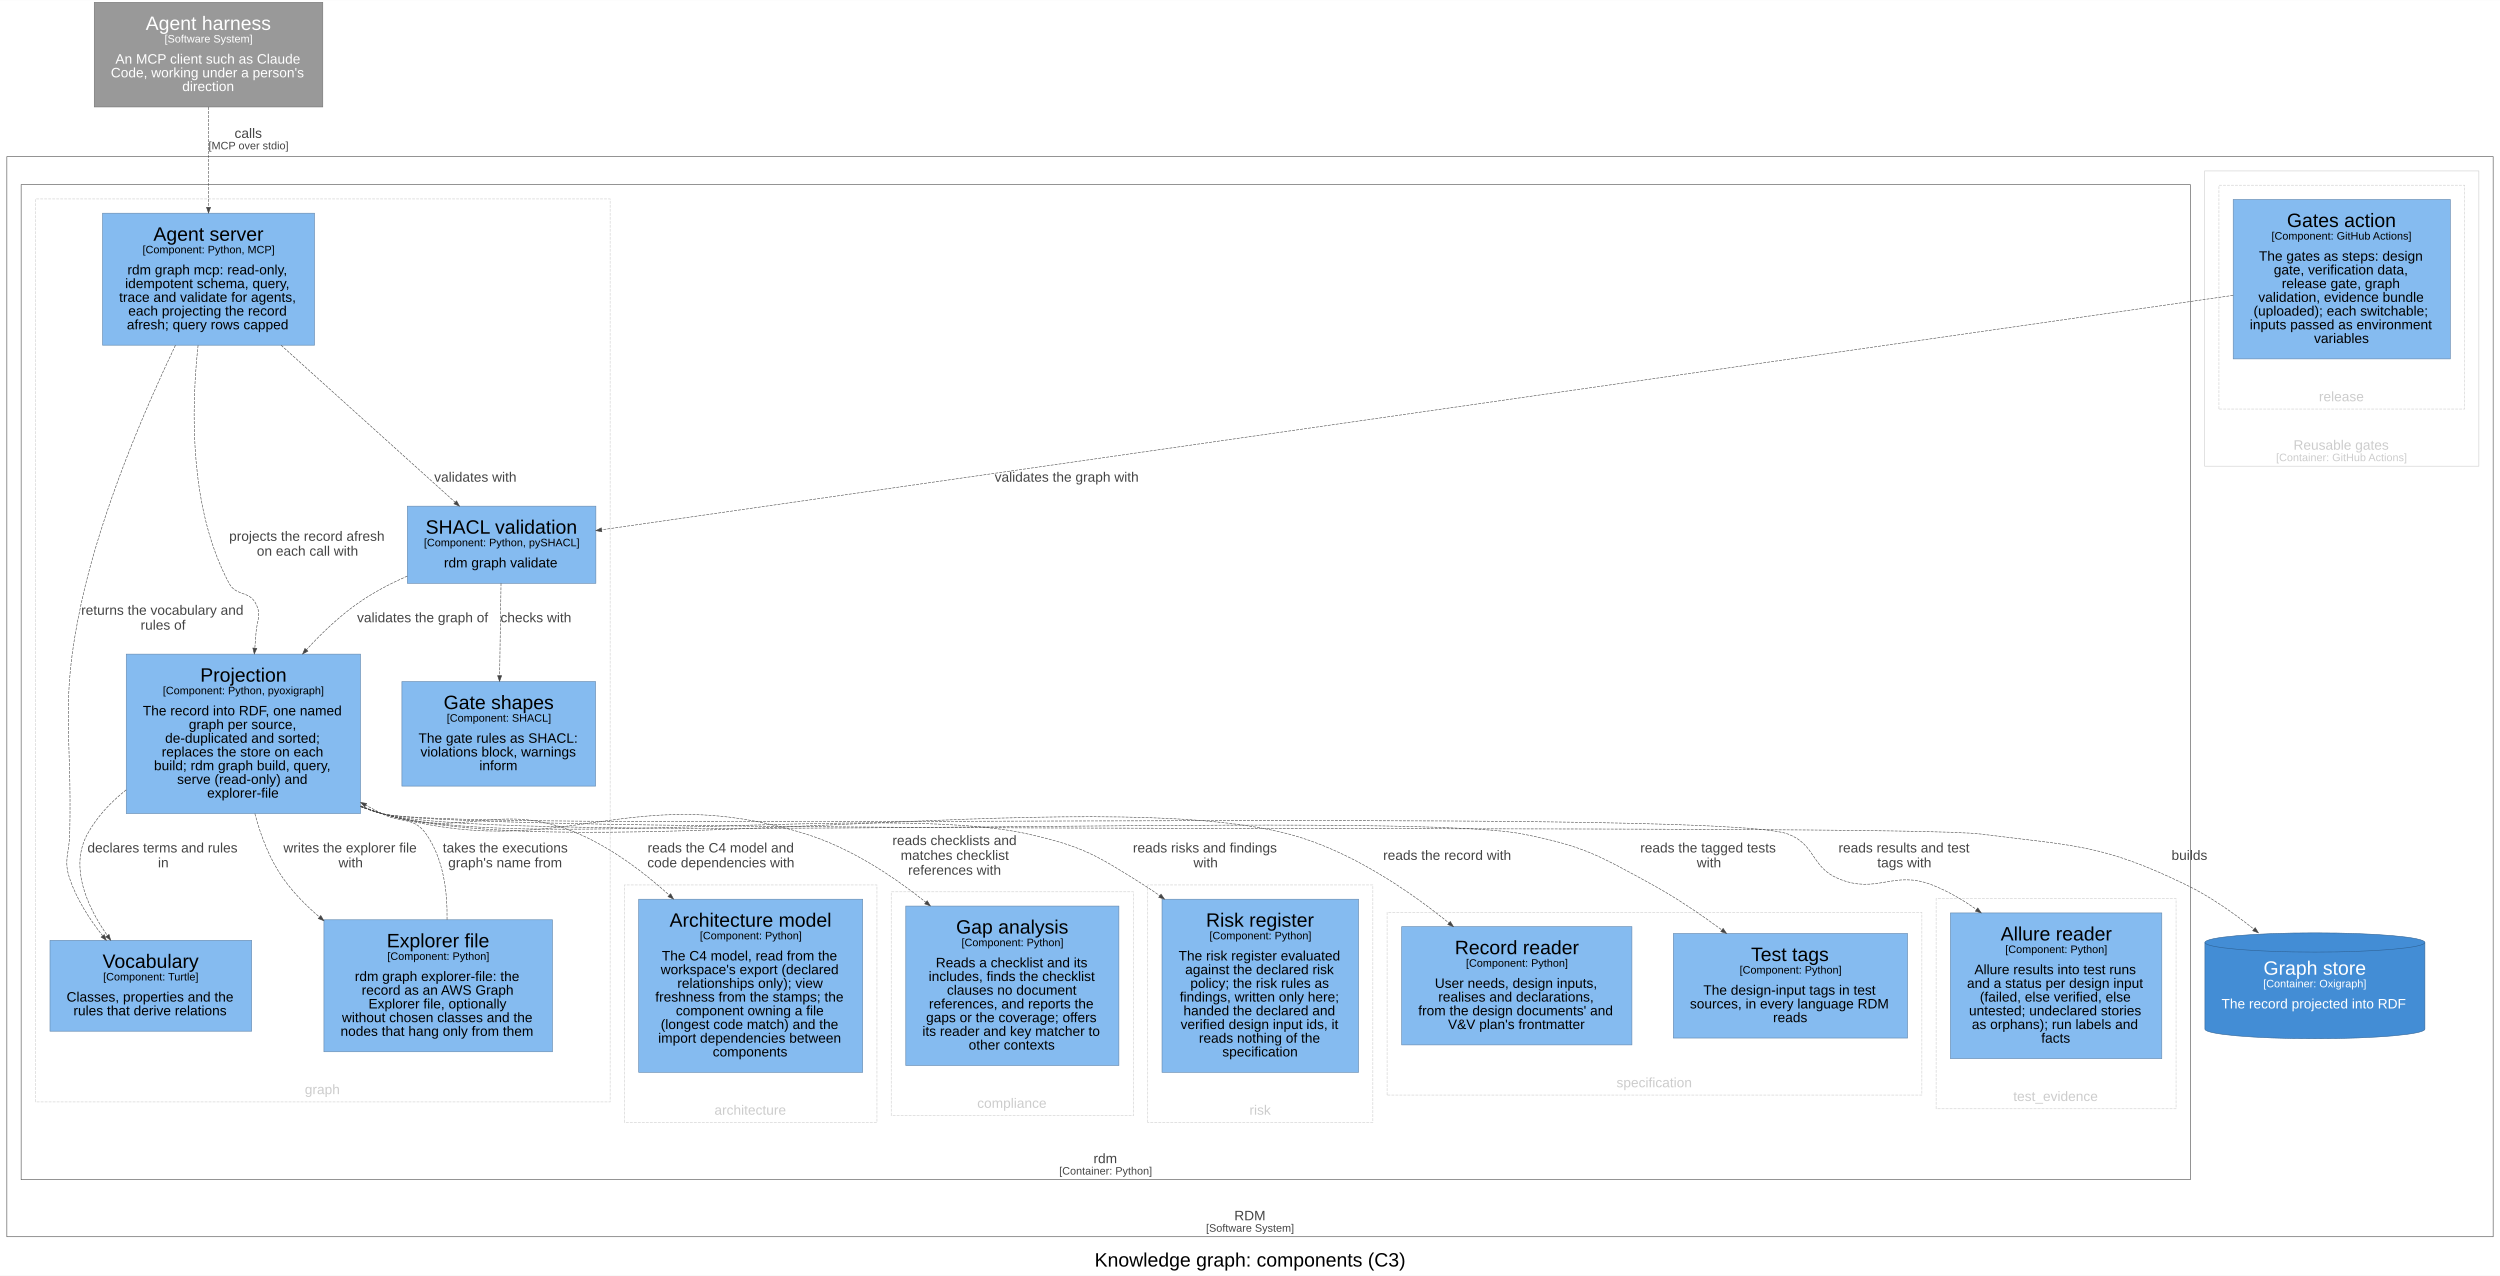
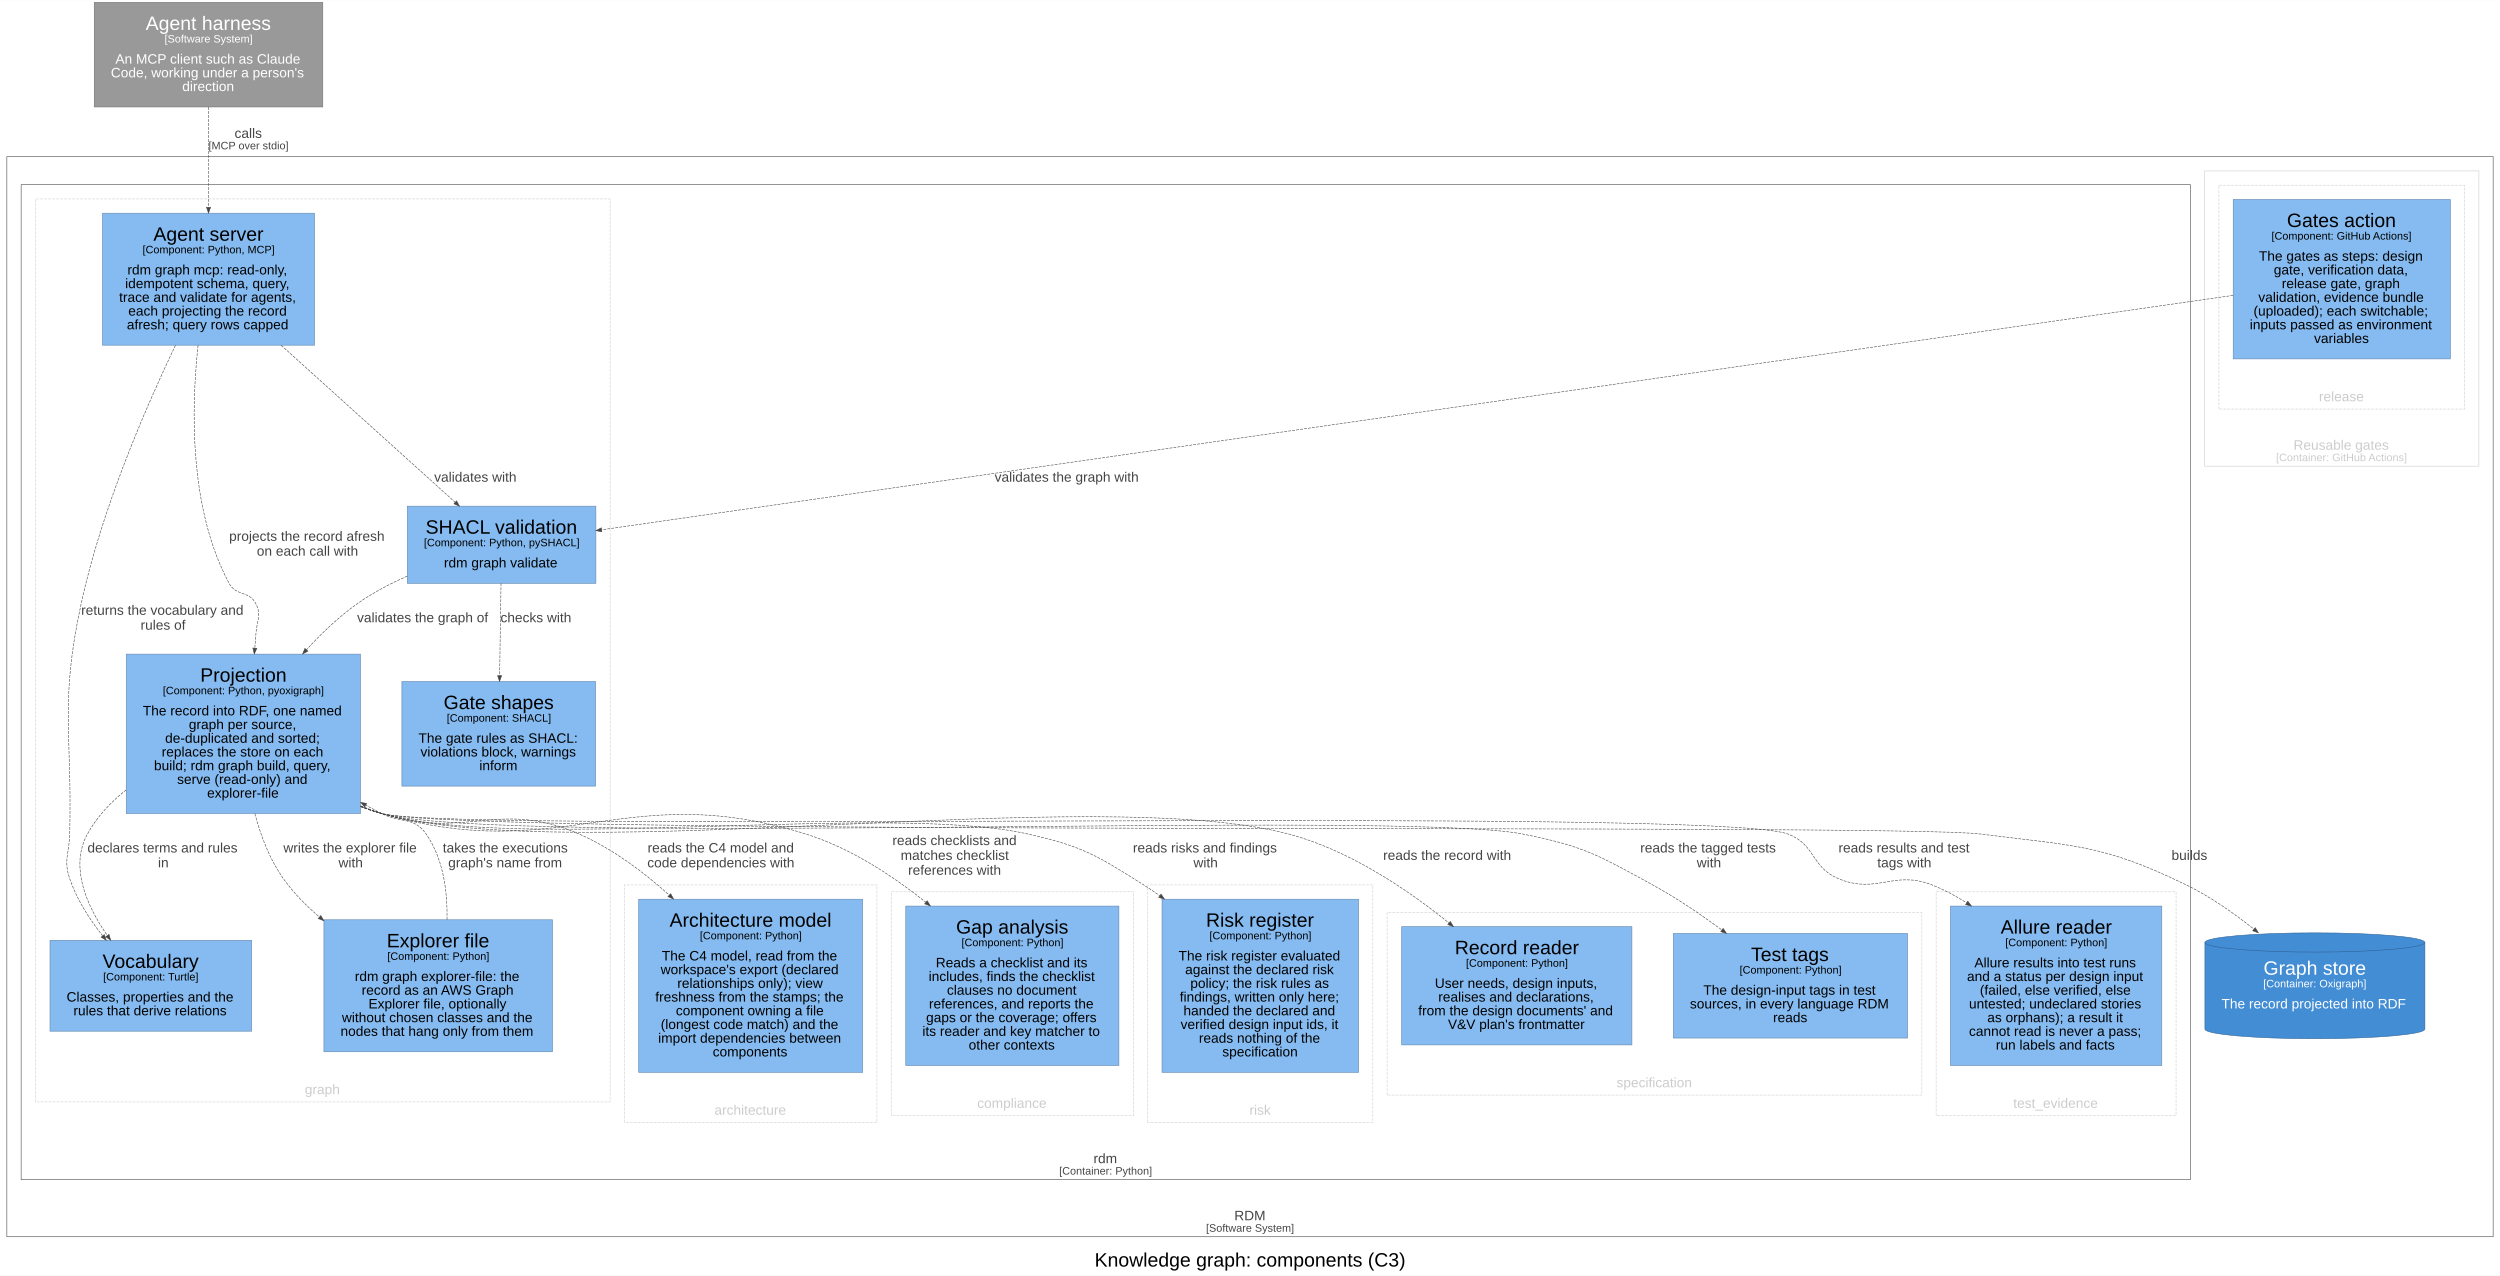
<svg xmlns="http://www.w3.org/2000/svg" width="4376pt" height="2233pt" viewBox="0.00 0.00 4376.00 2232.60">
  <g id="graph0" class="graph" transform="scale(1 1) rotate(0) translate(4 2228.6)">
    <polygon fill="white" stroke="transparent" points="-4,4 -4,-2228.6 4372,-2228.6 4372,4 -4,4" />
    <text text-anchor="start" x="1912" y="-11.8" font-family="Arial" font-size="34.00">Knowledge graph: components (C3)</text>
    <g id="clust1" class="cluster">
      <polygon fill="none" stroke="#444444" points="8,-64 8,-1954.6 4360,-1954.6 4360,-64 8,-64" />
      <text text-anchor="start" x="2156.5" y="-92.8" font-family="Arial" font-size="24.00" fill="#444444">RDM</text>
      <text text-anchor="start" x="2107" y="-72.8" font-family="Arial" font-size="19.00" fill="#444444">[Software System]</text>
    </g>
    <g id="clust2" class="cluster">
      <polygon fill="none" stroke="#cccccc" points="3855,-1412.8 3855,-1929.6 4335,-1929.6 4335,-1412.8 3855,-1412.8" />
      <text text-anchor="start" x="4010.5" y="-1441.6" font-family="Arial" font-size="24.00" fill="#cccccc">Reusable gates</text>
      <text text-anchor="start" x="3980" y="-1421.6" font-family="Arial" font-size="19.00" fill="#cccccc">[Container: GitHub Actions]</text>
    </g>
    <g id="clust3" class="cluster">
      <polygon fill="none" stroke="#cccccc" stroke-dasharray="5,2" points="3880,-1512.8 3880,-1904.6 4310,-1904.6 4310,-1512.8 3880,-1512.8" />
      <text text-anchor="start" x="4055" y="-1526.4" font-family="Arial" font-size="24.00" fill="#cccccc">release</text>
    </g>
    <g id="clust4" class="cluster">
      <polygon fill="none" stroke="#444444" points="33,-164 33,-1905.6 3830,-1905.6 3830,-164 33,-164" />
      <text text-anchor="start" x="1910" y="-192.8" font-family="Arial" font-size="24.00" fill="#444444">rdm</text>
      <text text-anchor="start" x="1850" y="-172.8" font-family="Arial" font-size="19.00" fill="#444444">[Container: Python]</text>
    </g>
    <g id="clust5" class="cluster">
      <polygon fill="none" stroke="#cccccc" stroke-dasharray="5,2" points="1089,-264 1089,-679.8 1531,-679.8 1531,-264 1089,-264" />
      <text text-anchor="start" x="1246.5" y="-277.6" font-family="Arial" font-size="24.00" fill="#cccccc">architecture</text>
    </g>
    <g id="clust6" class="cluster">
      <polygon fill="none" stroke="#cccccc" stroke-dasharray="5,2" points="1556,-276 1556,-667.8 1980,-667.8 1980,-276 1556,-276" />
      <text text-anchor="start" x="1706.5" y="-289.6" font-family="Arial" font-size="24.00" fill="#cccccc">compliance</text>
    </g>
    <g id="clust7" class="cluster">
      <polygon fill="none" stroke="#cccccc" stroke-dasharray="5,2" points="58,-300 58,-1880.6 1064,-1880.6 1064,-300 58,-300" />
      <text text-anchor="start" x="529.5" y="-313.6" font-family="Arial" font-size="24.00" fill="#cccccc">graph</text>
    </g>
    <g id="clust8" class="cluster">
      <polygon fill="none" stroke="#cccccc" stroke-dasharray="5,2" points="2005,-264 2005,-679.8 2399,-679.8 2399,-264 2005,-264" />
      <text text-anchor="start" x="2183" y="-277.6" font-family="Arial" font-size="24.00" fill="#cccccc">risk</text>
    </g>
    <g id="clust9" class="cluster">
      <polygon fill="none" stroke="#cccccc" stroke-dasharray="5,2" points="2424,-312 2424,-631.8 3360,-631.8 3360,-312 2424,-312" />
      <text text-anchor="start" x="2825.5" y="-325.6" font-family="Arial" font-size="24.00" fill="#cccccc">specification</text>
    </g>
    <g id="clust10" class="cluster">
-       <polygon fill="none" stroke="#cccccc" stroke-dasharray="5,2" points="3385,-288 3385,-655.8 3805,-655.8 3805,-288 3385,-288" />
-       <text text-anchor="start" x="3520" y="-301.6" font-family="Arial" font-size="24.00" fill="#cccccc">test_evidence</text>
+       <polygon fill="none" stroke="#cccccc" stroke-dasharray="5,2" points="3385,-276 3385,-667.8 3805,-667.8 3805,-276 3385,-276" />
+       <text text-anchor="start" x="3520" y="-289.6" font-family="Arial" font-size="24.00" fill="#cccccc">test_evidence</text>
    </g>
    <g id="56" class="node">
      <polygon fill="#999999" stroke="#6b6b6b" points="561,-2224.6 161,-2224.6 161,-2041.6 561,-2041.6 561,-2224.6" />
      <text text-anchor="start" x="251" y="-2176.4" font-family="Arial" font-size="34.00" fill="#ffffff">Agent harness</text>
      <text text-anchor="start" x="284" y="-2154.4" font-family="Arial" font-size="19.00" fill="#ffffff">[Software System]</text>
      <text text-anchor="start" x="198" y="-2117.4" font-family="Arial" font-size="24.00" fill="#ffffff">An MCP client such as Claude</text>
      <text text-anchor="start" x="190" y="-2093.4" font-family="Arial" font-size="24.00" fill="#ffffff">Code, working under a person's</text>
      <text text-anchor="start" x="315" y="-2069.4" font-family="Arial" font-size="24.00" fill="#ffffff">direction</text>
    </g>
    <g id="44" class="node">
      <polygon fill="#85bbf0" stroke="#5d82a8" points="546.5,-1855.6 175.5,-1855.6 175.5,-1624.6 546.5,-1624.6 546.5,-1855.6" />
      <text text-anchor="start" x="264.5" y="-1807.4" font-family="Arial" font-size="34.00" fill="#000000">Agent server</text>
      <text text-anchor="start" x="245.5" y="-1785.4" font-family="Arial" font-size="19.00" fill="#000000">[Component: Python, MCP]</text>
      <text text-anchor="start" x="219" y="-1748.4" font-family="Arial" font-size="24.00" fill="#000000">rdm graph mcp: read-only,</text>
      <text text-anchor="start" x="215" y="-1724.4" font-family="Arial" font-size="24.00" fill="#000000">idempotent schema, query,</text>
      <text text-anchor="start" x="204.5" y="-1700.4" font-family="Arial" font-size="24.00" fill="#000000">trace and validate for agents,</text>
      <text text-anchor="start" x="220.5" y="-1676.4" font-family="Arial" font-size="24.00" fill="#000000">each projecting the record</text>
      <text text-anchor="start" x="218" y="-1652.4" font-family="Arial" font-size="24.00" fill="#000000">afresh; query rows capped</text>
    </g>
    <g id="135" class="edge">
      <path fill="none" stroke="#444444" stroke-dasharray="5,2" d="M361,-2041.41C361,-1989.27 361,-1923.01 361,-1866" />
      <polygon fill="#444444" stroke="#444444" points="364.5,-1865.84 361,-1855.84 357.5,-1865.84 364.5,-1865.84" />
      <text text-anchor="start" x="406.5" y="-1987.4" font-family="Arial" font-size="24.00" fill="#444444">calls</text>
      <text text-anchor="start" x="361" y="-1967.4" font-family="Arial" font-size="19.00" fill="#444444">[MCP over stdio]</text>
    </g>
    <g id="49" class="node">
      <polygon fill="#85bbf0" stroke="#5d82a8" points="4285,-1879.6 3905,-1879.6 3905,-1600.6 4285,-1600.6 4285,-1879.6" />
      <text text-anchor="start" x="3999" y="-1831.4" font-family="Arial" font-size="34.00" fill="#000000">Gates action</text>
      <text text-anchor="start" x="3972" y="-1809.4" font-family="Arial" font-size="19.00" fill="#000000">[Component: GitHub Actions]</text>
      <text text-anchor="start" x="3950" y="-1772.4" font-family="Arial" font-size="24.00" fill="#000000">The gates as steps: design</text>
      <text text-anchor="start" x="3976" y="-1748.4" font-family="Arial" font-size="24.00" fill="#000000">gate, verification data,</text>
      <text text-anchor="start" x="3990" y="-1724.4" font-family="Arial" font-size="24.00" fill="#000000">release gate, graph</text>
      <text text-anchor="start" x="3949" y="-1700.4" font-family="Arial" font-size="24.00" fill="#000000">validation, evidence bundle</text>
      <text text-anchor="start" x="3940.5" y="-1676.4" font-family="Arial" font-size="24.00" fill="#000000">(uploaded); each switchable;</text>
      <text text-anchor="start" x="3934" y="-1652.4" font-family="Arial" font-size="24.00" fill="#000000">inputs passed as environment</text>
      <text text-anchor="start" x="4046.5" y="-1628.4" font-family="Arial" font-size="24.00" fill="#000000">variables</text>
    </g>
    <g id="42" class="node">
      <polygon fill="#85bbf0" stroke="#5d82a8" points="1039,-1342.8 709,-1342.8 709,-1207.8 1039,-1207.8 1039,-1342.8" />
      <text text-anchor="start" x="741" y="-1294.6" font-family="Arial" font-size="34.00" fill="#000000">SHACL validation</text>
      <text text-anchor="start" x="738" y="-1272.6" font-family="Arial" font-size="19.00" fill="#000000">[Component: Python, pySHACL]</text>
      <text text-anchor="start" x="773" y="-1235.6" font-family="Arial" font-size="24.00" fill="#000000">rdm graph validate</text>
    </g>
    <g id="123" class="edge">
      <path fill="none" stroke="#444444" stroke-dasharray="5,2" d="M3904.94,-1711.79C3328.5,-1628.97 1605.41,-1381.39 1049.2,-1301.47" />
      <polygon fill="#444444" stroke="#444444" points="1049.48,-1297.98 1039.08,-1300.02 1048.49,-1304.91 1049.48,-1297.98" />
      <text text-anchor="start" x="1737" y="-1385.6" font-family="Arial" font-size="24.00" fill="#444444">validates the graph with</text>
    </g>
    <g id="27" class="node">
      <polygon fill="#85bbf0" stroke="#5d82a8" points="1506,-654.8 1114,-654.8 1114,-351.8 1506,-351.8 1506,-654.8" />
      <text text-anchor="start" x="1168" y="-606.6" font-family="Arial" font-size="34.00" fill="#000000">Architecture model</text>
      <text text-anchor="start" x="1221" y="-584.6" font-family="Arial" font-size="19.00" fill="#000000">[Component: Python]</text>
      <text text-anchor="start" x="1154.5" y="-547.6" font-family="Arial" font-size="24.00" fill="#000000">The C4 model, read from the</text>
      <text text-anchor="start" x="1152.5" y="-523.6" font-family="Arial" font-size="24.00" fill="#000000">workspace's export (declared</text>
      <text text-anchor="start" x="1181.5" y="-499.6" font-family="Arial" font-size="24.00" fill="#000000">relationships only); view</text>
      <text text-anchor="start" x="1143" y="-475.6" font-family="Arial" font-size="24.00" fill="#000000">freshness from the stamps; the</text>
      <text text-anchor="start" x="1179" y="-451.6" font-family="Arial" font-size="24.00" fill="#000000">component owning a file</text>
      <text text-anchor="start" x="1152.5" y="-427.6" font-family="Arial" font-size="24.00" fill="#000000">(longest code match) and the</text>
      <text text-anchor="start" x="1148" y="-403.6" font-family="Arial" font-size="24.00" fill="#000000">import dependencies between</text>
      <text text-anchor="start" x="1243.5" y="-379.6" font-family="Arial" font-size="24.00" fill="#000000">components</text>
    </g>
    <g id="29" class="node">
      <polygon fill="#85bbf0" stroke="#5d82a8" points="1954.5,-642.8 1581.5,-642.8 1581.5,-363.8 1954.5,-363.8 1954.5,-642.8" />
      <text text-anchor="start" x="1669.5" y="-594.6" font-family="Arial" font-size="34.00" fill="#000000">Gap analysis</text>
      <text text-anchor="start" x="1679" y="-572.6" font-family="Arial" font-size="19.00" fill="#000000">[Component: Python]</text>
      <text text-anchor="start" x="1634" y="-535.6" font-family="Arial" font-size="24.00" fill="#000000">Reads a checklist and its</text>
      <text text-anchor="start" x="1621.5" y="-511.6" font-family="Arial" font-size="24.00" fill="#000000">includes, finds the checklist</text>
      <text text-anchor="start" x="1653.5" y="-487.6" font-family="Arial" font-size="24.00" fill="#000000">clauses no document</text>
      <text text-anchor="start" x="1622" y="-463.6" font-family="Arial" font-size="24.00" fill="#000000">references, and reports the</text>
      <text text-anchor="start" x="1617" y="-439.6" font-family="Arial" font-size="24.00" fill="#000000">gaps or the coverage; offers</text>
      <text text-anchor="start" x="1610.5" y="-415.6" font-family="Arial" font-size="24.00" fill="#000000">its reader and key matcher to</text>
      <text text-anchor="start" x="1691.5" y="-391.6" font-family="Arial" font-size="24.00" fill="#000000">other contexts</text>
    </g>
    <g id="39" class="node">
      <polygon fill="#85bbf0" stroke="#5d82a8" points="627,-1083.8 217,-1083.8 217,-804.8 627,-804.8 627,-1083.8" />
      <text text-anchor="start" x="346.5" y="-1035.6" font-family="Arial" font-size="34.00" fill="#000000">Projection</text>
      <text text-anchor="start" x="281" y="-1013.6" font-family="Arial" font-size="19.00" fill="#000000">[Component: Python, pyoxigraph]</text>
      <text text-anchor="start" x="246" y="-976.6" font-family="Arial" font-size="24.00" fill="#000000">The record into RDF, one named</text>
      <text text-anchor="start" x="326.5" y="-952.6" font-family="Arial" font-size="24.00" fill="#000000">graph per source,</text>
      <text text-anchor="start" x="285" y="-928.6" font-family="Arial" font-size="24.00" fill="#000000">de-duplicated and sorted;</text>
      <text text-anchor="start" x="279" y="-904.6" font-family="Arial" font-size="24.00" fill="#000000">replaces the store on each</text>
      <text text-anchor="start" x="265.5" y="-880.6" font-family="Arial" font-size="24.00" fill="#000000">build; rdm graph build, query,</text>
      <text text-anchor="start" x="306" y="-856.6" font-family="Arial" font-size="24.00" fill="#000000">serve (read-only) and</text>
      <text text-anchor="start" x="358.5" y="-832.6" font-family="Arial" font-size="24.00" fill="#000000">explorer-file</text>
    </g>
    <g id="109" class="edge">
      <path fill="none" stroke="#444444" stroke-dasharray="5,2" d="M627.32,-818.43C639.52,-813.34 651.79,-808.73 664,-804.8 811.16,-757.38 868.4,-830.87 1010,-768.8 1067.23,-743.71 1121.29,-703.58 1167.35,-662.08" />
      <polygon fill="#444444" stroke="#444444" points="1169.93,-664.46 1174.96,-655.14 1165.21,-659.29 1169.93,-664.46" />
      <text text-anchor="start" x="1129.5" y="-736.6" font-family="Arial" font-size="24.00" fill="#444444">reads the C4 model and</text>
      <text text-anchor="start" x="1129" y="-710.6" font-family="Arial" font-size="24.00" fill="#444444">code dependencies with</text>
    </g>
    <g id="89" class="edge">
      <path fill="none" stroke="#444444" stroke-dasharray="5,2" d="M627.07,-817.61C639.33,-812.73 651.69,-808.4 664,-804.8 981.36,-712.13 1091.56,-867.81 1407,-768.8 1483.09,-744.92 1556.2,-697.67 1616.48,-649.62" />
      <polygon fill="#444444" stroke="#444444" points="1618.93,-652.15 1624.52,-643.15 1614.54,-646.7 1618.93,-652.15" />
      <text text-anchor="start" x="1558" y="-749.6" font-family="Arial" font-size="24.00" fill="#444444">reads checklists and</text>
      <text text-anchor="start" x="1572.5" y="-723.6" font-family="Arial" font-size="24.00" fill="#444444">matches checklist</text>
      <text text-anchor="start" x="1585.5" y="-697.6" font-family="Arial" font-size="24.00" fill="#444444">references with</text>
    </g>
    <g id="40" class="node">
      <polygon fill="#85bbf0" stroke="#5d82a8" points="436.5,-582.8 83.5,-582.8 83.5,-423.8 436.5,-423.8 436.5,-582.8" />
      <text text-anchor="start" x="175.5" y="-534.6" font-family="Arial" font-size="34.00" fill="#000000">Vocabulary</text>
      <text text-anchor="start" x="176.5" y="-512.6" font-family="Arial" font-size="19.00" fill="#000000">[Component: Turtle]</text>
      <text text-anchor="start" x="112.5" y="-475.6" font-family="Arial" font-size="24.00" fill="#000000">Classes, properties and the</text>
      <text text-anchor="start" x="124.5" y="-451.6" font-family="Arial" font-size="24.00" fill="#000000">rules that derive relations</text>
    </g>
    <g id="82" class="edge">
      <path fill="none" stroke="#444444" stroke-dasharray="5,2" d="M216.8,-846.19C189.61,-824.56 165.48,-798.9 149,-768.8 117.72,-711.69 147.35,-643.91 183.83,-591.27" />
      <polygon fill="#444444" stroke="#444444" points="186.8,-593.14 189.74,-582.96 181.09,-589.08 186.8,-593.14" />
      <text text-anchor="start" x="149" y="-736.6" font-family="Arial" font-size="24.00" fill="#444444">declares terms and rules</text>
      <text text-anchor="start" x="272.5" y="-710.6" font-family="Arial" font-size="24.00" fill="#444444">in</text>
    </g>
    <g id="43" class="node">
      <polygon fill="#85bbf0" stroke="#5d82a8" points="963,-618.8 563,-618.8 563,-387.8 963,-387.8 963,-618.8" />
      <text text-anchor="start" x="673" y="-570.6" font-family="Arial" font-size="34.00" fill="#000000">Explorer file</text>
      <text text-anchor="start" x="674" y="-548.6" font-family="Arial" font-size="19.00" fill="#000000">[Component: Python]</text>
      <text text-anchor="start" x="617" y="-511.6" font-family="Arial" font-size="24.00" fill="#000000">rdm graph explorer-file: the</text>
      <text text-anchor="start" x="629" y="-487.6" font-family="Arial" font-size="24.00" fill="#000000">record as an AWS Graph</text>
      <text text-anchor="start" x="641" y="-463.6" font-family="Arial" font-size="24.00" fill="#000000">Explorer file, optionally</text>
      <text text-anchor="start" x="594.5" y="-439.6" font-family="Arial" font-size="24.00" fill="#000000">without chosen classes and the</text>
      <text text-anchor="start" x="592" y="-415.6" font-family="Arial" font-size="24.00" fill="#000000">nodes that hang only from them</text>
    </g>
    <g id="83" class="edge">
      <path fill="none" stroke="#444444" stroke-dasharray="5,2" d="M442.15,-804.54C452.53,-765.24 468.24,-724.14 492,-690.8 509.57,-666.14 531.49,-643.7 555.2,-623.62" />
      <polygon fill="#444444" stroke="#444444" points="557.49,-626.26 562.95,-617.18 553.02,-620.87 557.49,-626.26" />
      <text text-anchor="start" x="492" y="-736.6" font-family="Arial" font-size="24.00" fill="#444444">writes the explorer file</text>
      <text text-anchor="start" x="588.5" y="-710.6" font-family="Arial" font-size="24.00" fill="#444444">with</text>
    </g>
    <g id="26" class="node">
      <polygon fill="#85bbf0" stroke="#5d82a8" points="2374,-654.8 2030,-654.8 2030,-351.8 2374,-351.8 2374,-654.8" />
      <text text-anchor="start" x="2107" y="-606.6" font-family="Arial" font-size="34.00" fill="#000000">Risk register</text>
      <text text-anchor="start" x="2113" y="-584.6" font-family="Arial" font-size="19.00" fill="#000000">[Component: Python]</text>
      <text text-anchor="start" x="2059" y="-547.6" font-family="Arial" font-size="24.00" fill="#000000">The risk register evaluated</text>
      <text text-anchor="start" x="2070.5" y="-523.6" font-family="Arial" font-size="24.00" fill="#000000">against the declared risk</text>
      <text text-anchor="start" x="2079.5" y="-499.6" font-family="Arial" font-size="24.00" fill="#000000">policy; the risk rules as</text>
      <text text-anchor="start" x="2061" y="-475.6" font-family="Arial" font-size="24.00" fill="#000000">findings, written only here;</text>
      <text text-anchor="start" x="2067.5" y="-451.6" font-family="Arial" font-size="24.00" fill="#000000">handed the declared and</text>
      <text text-anchor="start" x="2062.5" y="-427.6" font-family="Arial" font-size="24.00" fill="#000000">verified design input ids, it</text>
      <text text-anchor="start" x="2094.5" y="-403.6" font-family="Arial" font-size="24.00" fill="#000000">reads nothing of the</text>
      <text text-anchor="start" x="2135.5" y="-379.6" font-family="Arial" font-size="24.00" fill="#000000">specification</text>
    </g>
    <g id="80" class="edge">
      <path fill="none" stroke="#444444" stroke-dasharray="5,2" d="M627.34,-817.23C639.51,-812.47 651.77,-808.26 664,-804.8 906.17,-736.26 1550.57,-824.56 1796,-768.8 1891.67,-747.07 1915.02,-732.14 1998,-679.8 2007.4,-673.87 2016.81,-667.53 2026.15,-660.9" />
      <polygon fill="#444444" stroke="#444444" points="2028.27,-663.69 2034.34,-655.01 2024.18,-658.01 2028.27,-663.69" />
      <text text-anchor="start" x="1979" y="-736.6" font-family="Arial" font-size="24.00" fill="#444444">reads risks and findings</text>
      <text text-anchor="start" x="2085" y="-710.6" font-family="Arial" font-size="24.00" fill="#444444">with</text>
    </g>
    <g id="7" class="node">
      <polygon fill="#85bbf0" stroke="#5d82a8" points="2852.5,-606.8 2449.5,-606.8 2449.5,-399.8 2852.5,-399.8 2852.5,-606.8" />
      <text text-anchor="start" x="2542.5" y="-558.6" font-family="Arial" font-size="34.00" fill="#000000">Record reader</text>
      <text text-anchor="start" x="2562" y="-536.6" font-family="Arial" font-size="19.00" fill="#000000">[Component: Python]</text>
      <text text-anchor="start" x="2507.5" y="-499.6" font-family="Arial" font-size="24.00" fill="#000000">User needs, design inputs,</text>
      <text text-anchor="start" x="2513.5" y="-475.6" font-family="Arial" font-size="24.00" fill="#000000">realises and declarations,</text>
      <text text-anchor="start" x="2478.5" y="-451.6" font-family="Arial" font-size="24.00" fill="#000000">from the design documents' and</text>
      <text text-anchor="start" x="2530.5" y="-427.6" font-family="Arial" font-size="24.00" fill="#000000">V&amp;V plan's frontmatter</text>
    </g>
    <g id="151" class="edge">
      <path fill="none" stroke="#444444" stroke-dasharray="5,2" d="M627.31,-817.1C639.48,-812.37 651.76,-808.2 664,-804.8 1004.07,-710.23 1910.76,-859.09 2252,-768.8 2356.46,-741.16 2457.73,-673.38 2532.1,-613.35" />
      <polygon fill="#444444" stroke="#444444" points="2534.58,-615.85 2540.13,-606.82 2530.16,-610.42 2534.58,-615.85" />
      <text text-anchor="start" x="2417" y="-723.6" font-family="Arial" font-size="24.00" fill="#444444">reads the record with</text>
    </g>
    <g id="8" class="node">
      <polygon fill="#85bbf0" stroke="#5d82a8" points="3335,-594.8 2925,-594.8 2925,-411.8 3335,-411.8 3335,-594.8" />
      <text text-anchor="start" x="3061" y="-546.6" font-family="Arial" font-size="34.00" fill="#000000">Test tags</text>
      <text text-anchor="start" x="3041" y="-524.6" font-family="Arial" font-size="19.00" fill="#000000">[Component: Python]</text>
      <text text-anchor="start" x="2977.5" y="-487.6" font-family="Arial" font-size="24.00" fill="#000000">The design-input tags in test</text>
      <text text-anchor="start" x="2954" y="-463.6" font-family="Arial" font-size="24.00" fill="#000000">sources, in every language RDM</text>
      <text text-anchor="start" x="3099.5" y="-439.6" font-family="Arial" font-size="24.00" fill="#000000">reads</text>
    </g>
    <g id="175" class="edge">
      <path fill="none" stroke="#444444" stroke-dasharray="5,2" d="M627.29,-817.03C639.47,-812.32 651.75,-808.18 664,-804.8 878.06,-745.81 2444.21,-812 2662,-768.8 2768.29,-747.71 2793.98,-731.9 2889,-679.8 2930.14,-657.24 2972.36,-628.66 3009.74,-601.14" />
      <polygon fill="#444444" stroke="#444444" points="3012.18,-603.69 3018.13,-594.92 3008.02,-598.06 3012.18,-603.69" />
      <text text-anchor="start" x="2867" y="-736.6" font-family="Arial" font-size="24.00" fill="#444444">reads the tagged tests</text>
      <text text-anchor="start" x="2966" y="-710.6" font-family="Arial" font-size="24.00" fill="#444444">with</text>
    </g>
    <g id="22" class="node">
-       <polygon fill="#85bbf0" stroke="#5d82a8" points="3780,-630.8 3410,-630.8 3410,-375.8 3780,-375.8 3780,-630.8" />
-       <text text-anchor="start" x="3498" y="-582.6" font-family="Arial" font-size="34.00" fill="#000000">Allure reader</text>
-       <text text-anchor="start" x="3506" y="-560.6" font-family="Arial" font-size="19.00" fill="#000000">[Component: Python]</text>
-       <text text-anchor="start" x="3452" y="-523.6" font-family="Arial" font-size="24.00" fill="#000000">Allure results into test runs</text>
-       <text text-anchor="start" x="3439" y="-499.6" font-family="Arial" font-size="24.00" fill="#000000">and a status per design input</text>
-       <text text-anchor="start" x="3461.5" y="-475.6" font-family="Arial" font-size="24.00" fill="#000000">(failed, else verified, else</text>
-       <text text-anchor="start" x="3442.5" y="-451.6" font-family="Arial" font-size="24.00" fill="#000000">untested; undeclared stories</text>
-       <text text-anchor="start" x="3447.5" y="-427.6" font-family="Arial" font-size="24.00" fill="#000000">as orphans); run labels and</text>
-       <text text-anchor="start" x="3569" y="-403.6" font-family="Arial" font-size="24.00" fill="#000000">facts</text>
+       <polygon fill="#85bbf0" stroke="#5d82a8" points="3780,-642.8 3410,-642.8 3410,-363.8 3780,-363.8 3780,-642.8" />
+       <text text-anchor="start" x="3498" y="-594.6" font-family="Arial" font-size="34.00" fill="#000000">Allure reader</text>
+       <text text-anchor="start" x="3506" y="-572.6" font-family="Arial" font-size="19.00" fill="#000000">[Component: Python]</text>
+       <text text-anchor="start" x="3452" y="-535.6" font-family="Arial" font-size="24.00" fill="#000000">Allure results into test runs</text>
+       <text text-anchor="start" x="3439" y="-511.6" font-family="Arial" font-size="24.00" fill="#000000">and a status per design input</text>
+       <text text-anchor="start" x="3461.5" y="-487.6" font-family="Arial" font-size="24.00" fill="#000000">(failed, else verified, else</text>
+       <text text-anchor="start" x="3442.5" y="-463.6" font-family="Arial" font-size="24.00" fill="#000000">untested; undeclared stories</text>
+       <text text-anchor="start" x="3474.5" y="-439.6" font-family="Arial" font-size="24.00" fill="#000000">as orphans); a result it</text>
+       <text text-anchor="start" x="3442.5" y="-415.6" font-family="Arial" font-size="24.00" fill="#000000">cannot read is never a pass;</text>
+       <text text-anchor="start" x="3489.5" y="-391.6" font-family="Arial" font-size="24.00" fill="#000000">run labels and facts</text>
    </g>
    <g id="108" class="edge">
-       <path fill="none" stroke="#444444" stroke-dasharray="5,2" d="M627.27,-816.98C639.46,-812.28 651.74,-808.16 664,-804.8 795.94,-768.68 2998.46,-818.26 3126,-768.8 3174.73,-749.9 3165.78,-710.96 3214,-690.8 3281.4,-662.61 3309.98,-706.46 3378,-679.8 3405.05,-669.2 3431.34,-653.93 3455.74,-636.77" />
-       <polygon fill="#444444" stroke="#444444" points="3457.85,-639.56 3463.93,-630.88 3453.77,-633.87 3457.85,-639.56" />
+       <path fill="none" stroke="#444444" stroke-dasharray="5,2" d="M627.27,-816.98C639.46,-812.28 651.74,-808.16 664,-804.8 795.94,-768.68 2998.46,-818.26 3126,-768.8 3174.73,-749.9 3165.78,-710.96 3214,-690.8 3281.4,-662.61 3309.98,-706.46 3378,-679.8 3398.73,-671.68 3419.01,-660.81 3438.33,-648.46" />
+       <polygon fill="#444444" stroke="#444444" points="3440.4,-651.29 3446.84,-642.88 3436.56,-645.43 3440.4,-651.29" />
      <text text-anchor="start" x="3214" y="-736.6" font-family="Arial" font-size="24.00" fill="#444444">reads results and test</text>
      <text text-anchor="start" x="3282" y="-710.6" font-family="Arial" font-size="24.00" fill="#444444">tags with</text>
    </g>
    <g id="51" class="node">
      <path fill="#438dd5" stroke="#2e6295" d="M4240.5,-579.08C4240.5,-588.38 4154.22,-595.93 4048,-595.93 3941.78,-595.93 3855.5,-588.38 3855.5,-579.08 3855.5,-579.08 3855.5,-427.52 3855.5,-427.52 3855.5,-418.22 3941.78,-410.67 4048,-410.67 4154.22,-410.67 4240.5,-418.22 4240.5,-427.52 4240.5,-427.52 4240.5,-579.08 4240.5,-579.08" />
      <path fill="none" stroke="#2e6295" d="M4240.5,-579.08C4240.5,-569.79 4154.22,-562.24 4048,-562.24 3941.78,-562.24 3855.5,-569.79 3855.5,-579.08" />
      <text text-anchor="start" x="3958" y="-522.6" font-family="Arial" font-size="34.00" fill="#ffffff">Graph store</text>
      <text text-anchor="start" x="3957.5" y="-500.6" font-family="Arial" font-size="19.00" fill="#ffffff">[Container: Oxigraph]</text>
      <text text-anchor="start" x="3884.5" y="-463.6" font-family="Arial" font-size="24.00" fill="#ffffff">The record projected into RDF</text>
    </g>
    <g id="134" class="edge">
      <path fill="none" stroke="#444444" stroke-dasharray="5,2" d="M627.27,-816.95C639.45,-812.26 651.74,-808.14 664,-804.8 814.08,-763.85 3309.7,-788.65 3464,-768.8 3627.04,-747.83 3675.17,-751.7 3823,-679.8 3864.52,-659.6 3905.63,-630.85 3941.13,-602.45" />
      <polygon fill="#444444" stroke="#444444" points="3943.51,-605.03 3949.08,-596.02 3939.11,-599.58 3943.51,-605.03" />
      <text text-anchor="start" x="3797" y="-723.6" font-family="Arial" font-size="24.00" fill="#444444">builds</text>
    </g>
    <g id="41" class="node">
      <polygon fill="#85bbf0" stroke="#5d82a8" points="1038.5,-1035.8 699.5,-1035.8 699.5,-852.8 1038.5,-852.8 1038.5,-1035.8" />
      <text text-anchor="start" x="772.5" y="-987.6" font-family="Arial" font-size="34.00" fill="#000000">Gate shapes</text>
      <text text-anchor="start" x="778" y="-965.6" font-family="Arial" font-size="19.00" fill="#000000">[Component: SHACL]</text>
      <text text-anchor="start" x="728.5" y="-928.6" font-family="Arial" font-size="24.00" fill="#000000">The gate rules as SHACL:</text>
      <text text-anchor="start" x="732" y="-904.6" font-family="Arial" font-size="24.00" fill="#000000">violations block, warnings</text>
      <text text-anchor="start" x="835" y="-880.6" font-family="Arial" font-size="24.00" fill="#000000">inform</text>
    </g>
    <g id="85" class="edge">
      <path fill="none" stroke="#444444" stroke-dasharray="5,2" d="M708.91,-1220.43C678.33,-1206.9 647.66,-1190.73 621,-1171.8 589.23,-1149.24 559.11,-1120.65 532.36,-1091.44" />
      <polygon fill="#444444" stroke="#444444" points="534.94,-1089.07 525.64,-1084.01 529.75,-1093.77 534.94,-1089.07" />
      <text text-anchor="start" x="621" y="-1139.6" font-family="Arial" font-size="24.00" fill="#444444">validates the graph of</text>
    </g>
    <g id="86" class="edge">
      <path fill="none" stroke="#444444" stroke-dasharray="5,2" d="M872.99,-1207.72C872.28,-1161.33 871.33,-1098.6 870.53,-1046.11" />
      <polygon fill="#444444" stroke="#444444" points="874.03,-1046.04 870.38,-1036.09 867.03,-1046.14 874.03,-1046.04" />
      <text text-anchor="start" x="872" y="-1139.6" font-family="Arial" font-size="24.00" fill="#444444">checks with</text>
    </g>
    <g id="84" class="edge">
      <path fill="none" stroke="#444444" stroke-dasharray="5,2" d="M778.52,-619.06C779.42,-669.06 771.9,-725.91 742,-768.8 720.16,-800.12 697.93,-787.3 664,-804.8 654.87,-809.51 645.59,-814.39 636.25,-819.38" />
      <polygon fill="#444444" stroke="#444444" points="634.44,-816.38 627.28,-824.19 637.75,-822.55 634.44,-816.38" />
      <text text-anchor="start" x="771" y="-736.6" font-family="Arial" font-size="24.00" fill="#444444">takes the executions</text>
      <text text-anchor="start" x="780.5" y="-710.6" font-family="Arial" font-size="24.00" fill="#444444">graph's name from</text>
    </g>
    <g id="87" class="edge">
      <path fill="none" stroke="#444444" stroke-dasharray="5,2" d="M342.72,-1624.39C330.46,-1511.46 327.4,-1337.54 397,-1207.8 409.44,-1184.61 432.35,-1195.39 444,-1171.8 454.23,-1151.08 445.45,-1142.87 444,-1119.8 443.48,-1111.48 442.82,-1102.94 442.05,-1094.34" />
      <polygon fill="#444444" stroke="#444444" points="445.52,-1093.85 441.11,-1084.21 438.55,-1094.5 445.52,-1093.85" />
      <text text-anchor="start" x="397" y="-1282.1" font-family="Arial" font-size="24.00" fill="#444444">projects the record afresh</text>
      <text text-anchor="start" x="445.5" y="-1256.1" font-family="Arial" font-size="24.00" fill="#444444">on each call with</text>
    </g>
    <g id="133" class="edge">
      <path fill="none" stroke="#444444" stroke-dasharray="5,2" d="M303.07,-1624.41C249.53,-1512.2 173.11,-1334.87 138,-1171.8 100.26,-996.49 122.45,-948.08 118,-768.8 117.14,-734.14 106.92,-723.65 118,-690.8 130.13,-654.85 152.26,-620.35 175.49,-591.01" />
      <polygon fill="#444444" stroke="#444444" points="178.51,-592.85 182.07,-582.87 173.06,-588.45 178.51,-592.85" />
      <text text-anchor="start" x="138" y="-1152.6" font-family="Arial" font-size="24.00" fill="#444444">returns the vocabulary and</text>
      <text text-anchor="start" x="242" y="-1126.6" font-family="Arial" font-size="24.00" fill="#444444">rules of</text>
    </g>
    <g id="88" class="edge">
      <path fill="none" stroke="#444444" stroke-dasharray="5,2" d="M488.14,-1624.4C583.29,-1538.57 710.6,-1423.71 792.47,-1349.85" />
      <polygon fill="#444444" stroke="#444444" points="795.17,-1352.13 800.25,-1342.83 790.48,-1346.93 795.17,-1352.13" />
      <text text-anchor="start" x="756" y="-1385.6" font-family="Arial" font-size="24.00" fill="#444444">validates with</text>
    </g>
  </g>
</svg>
